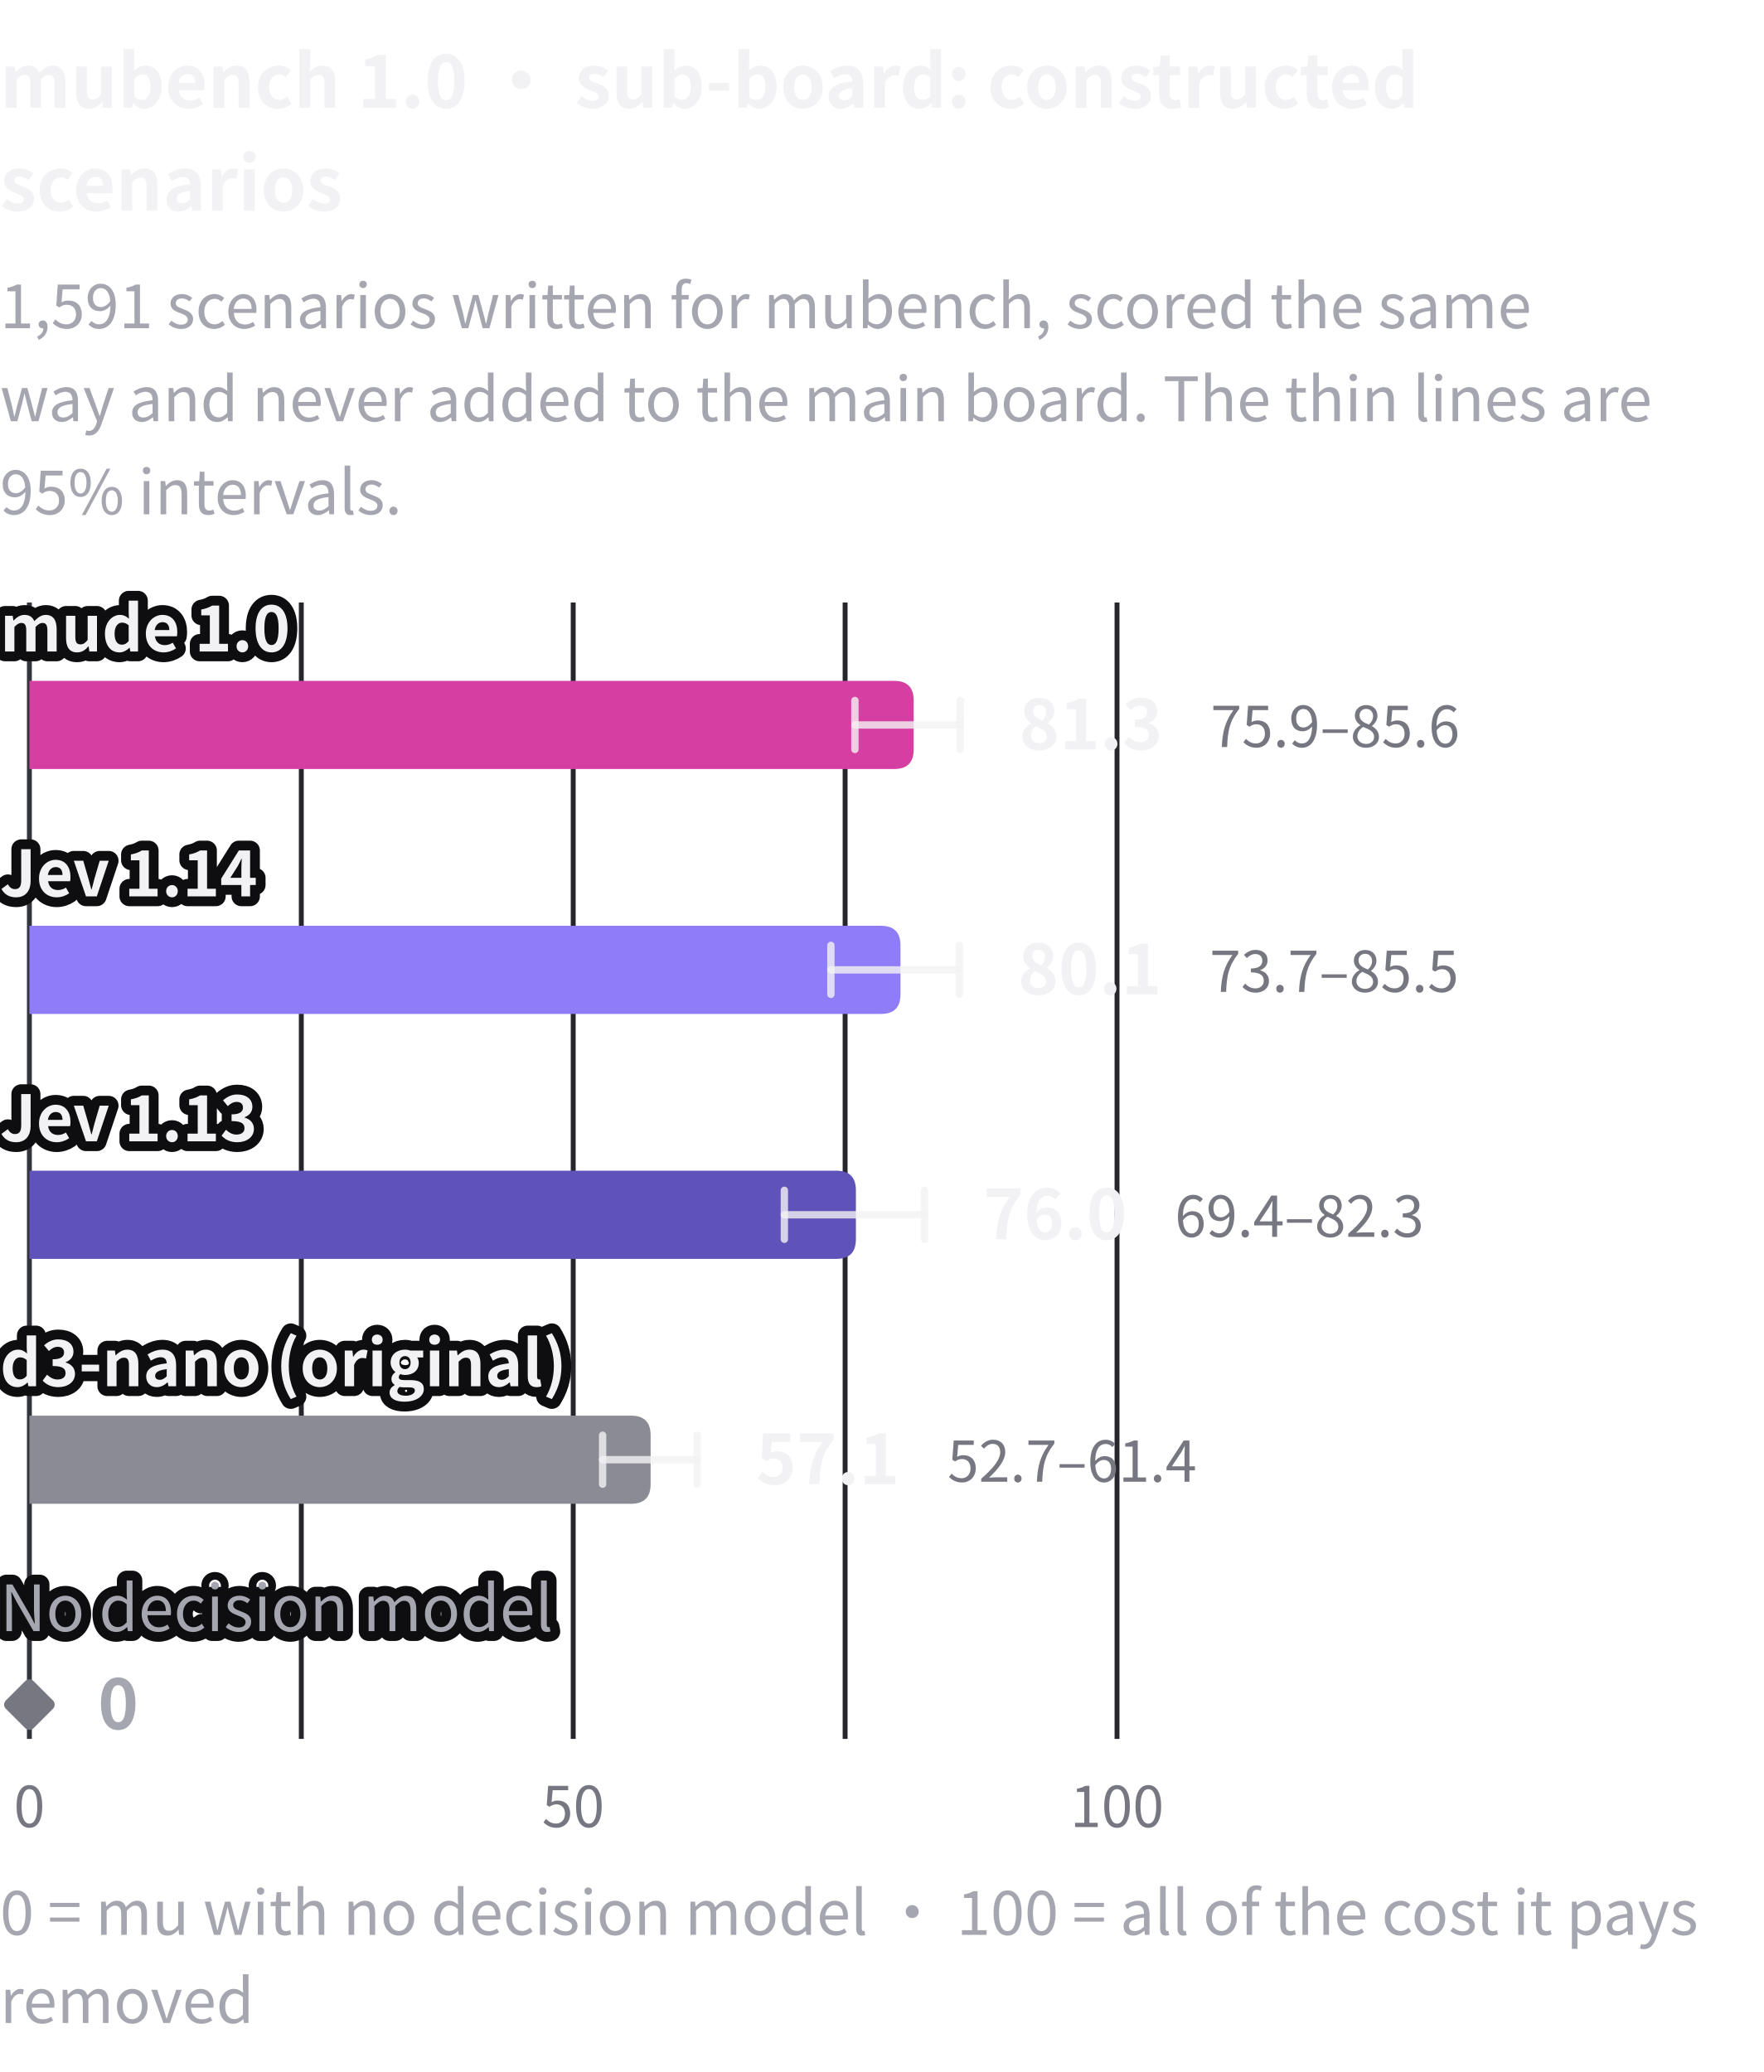
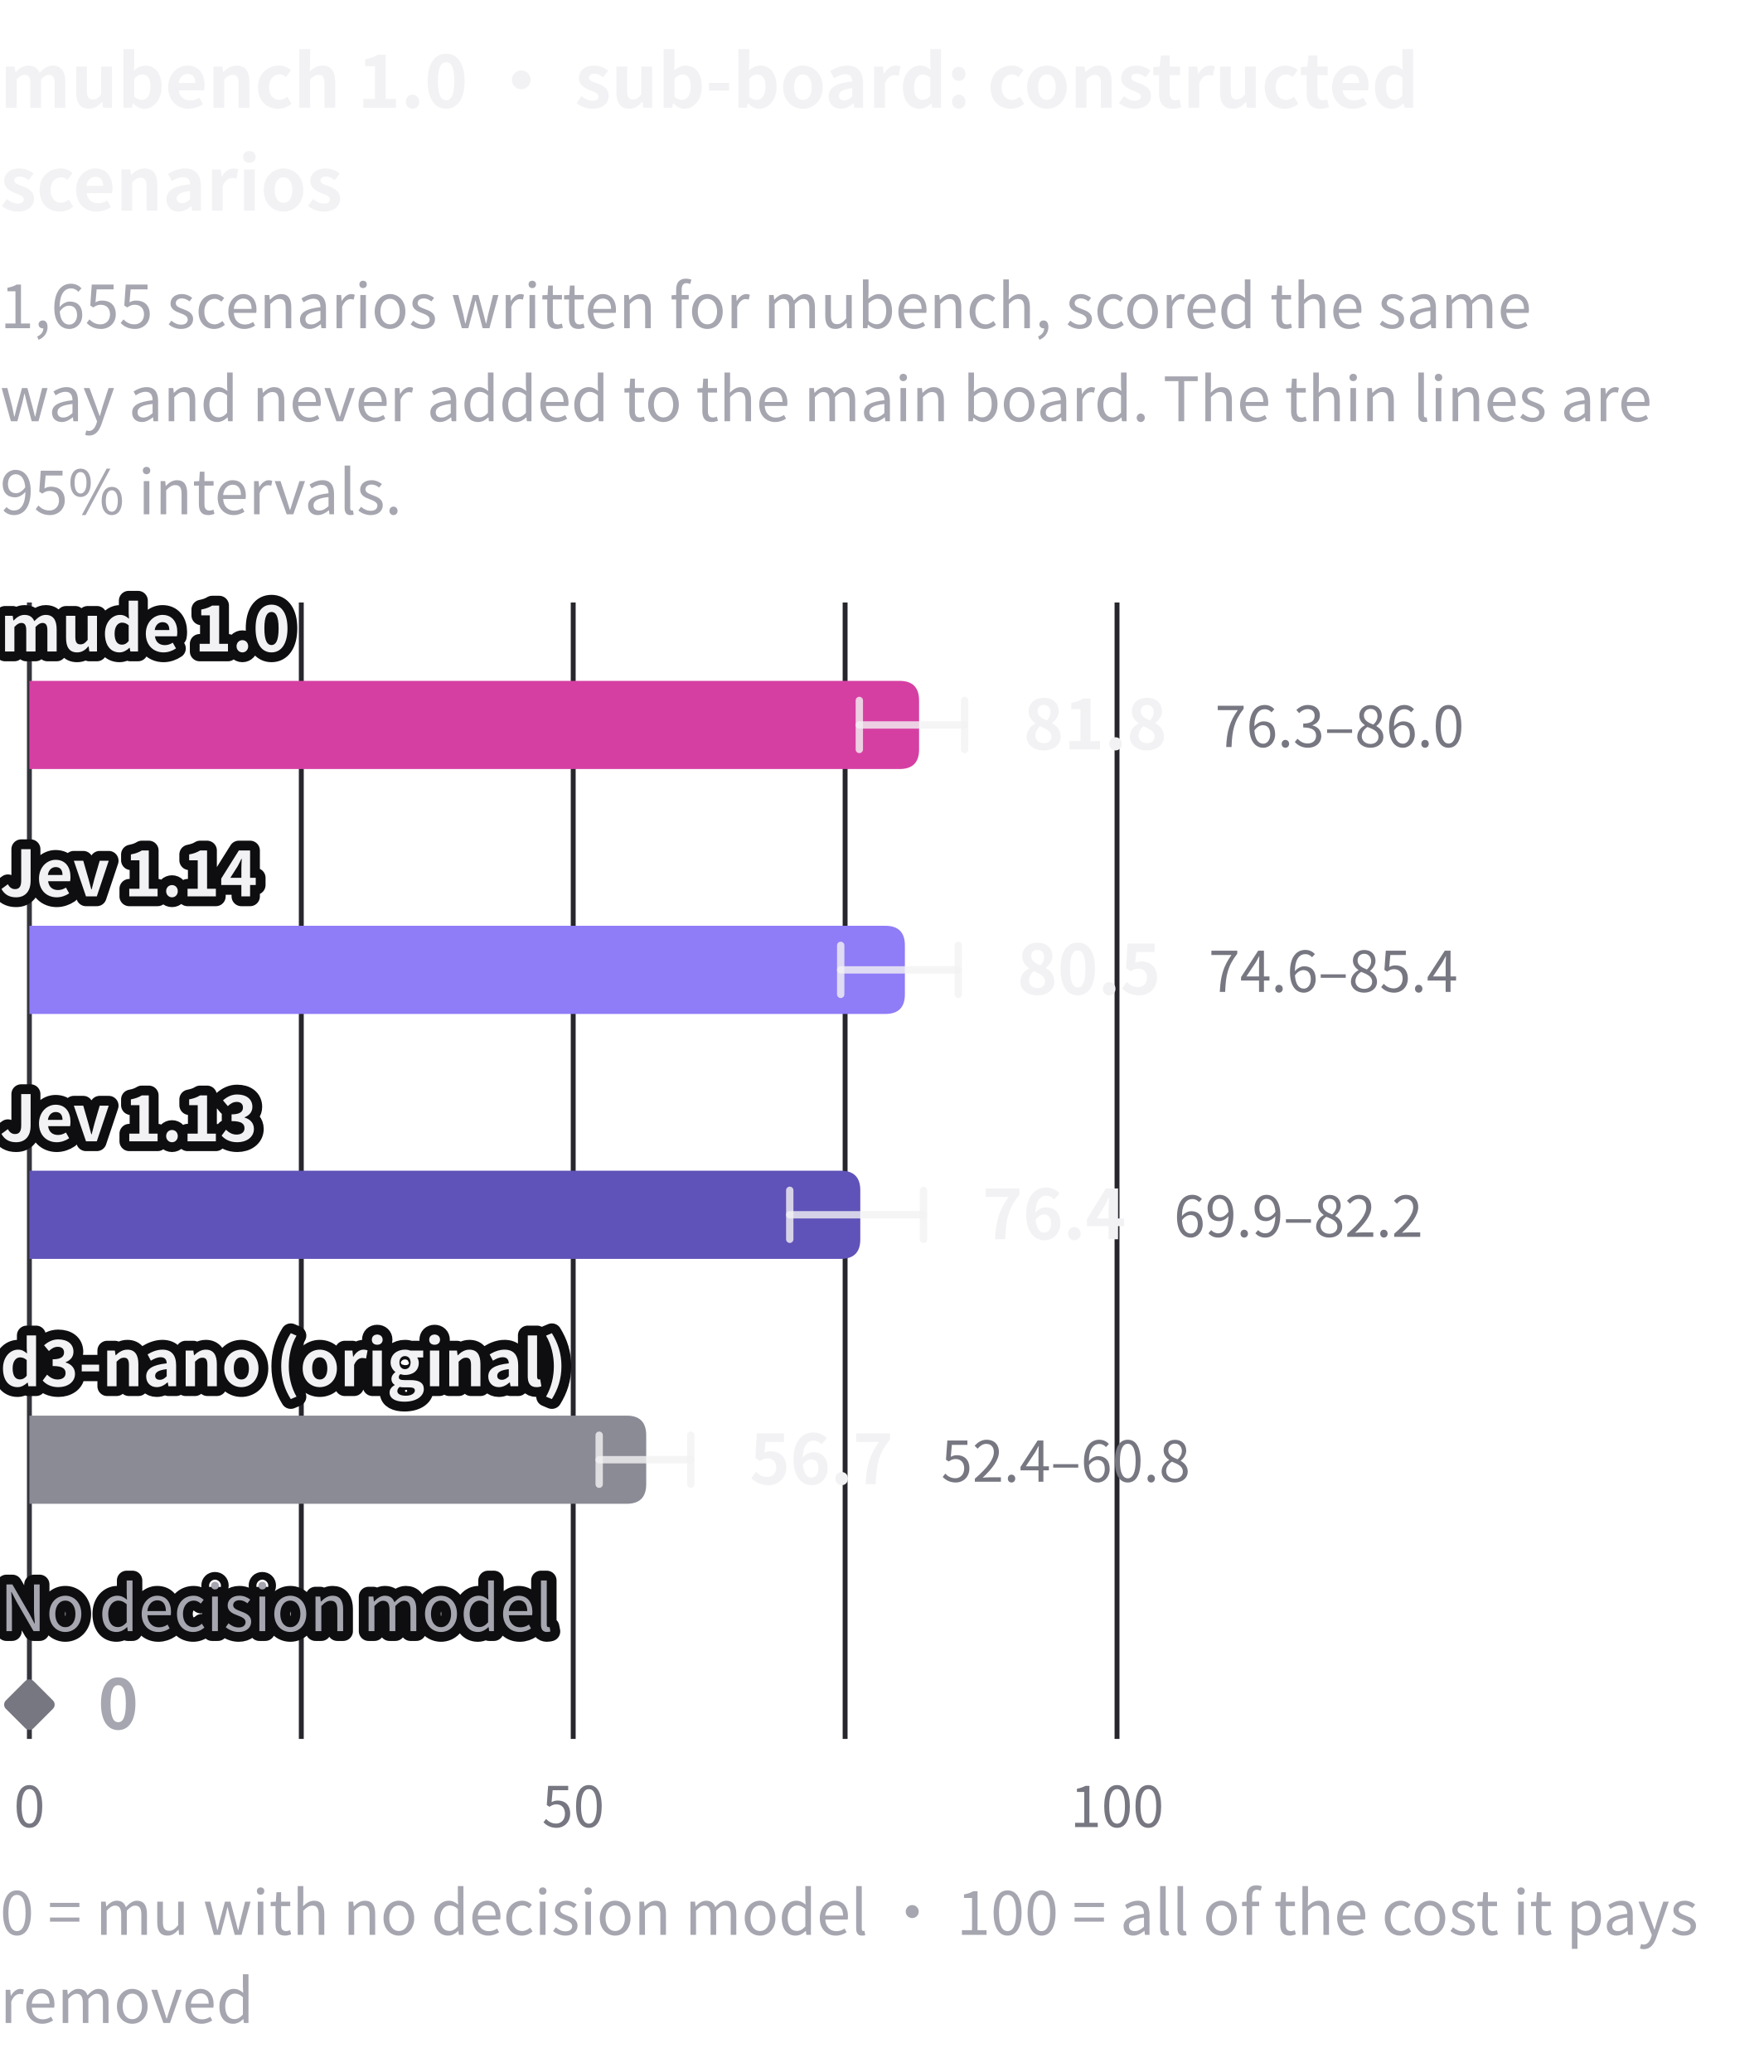
<svg xmlns="http://www.w3.org/2000/svg" width="360" height="423" viewBox="0 0 360 423" role="img" aria-labelledby="t d" font-family="-apple-system, BlinkMacSystemFont, &quot;Segoe UI&quot;, &quot;PingFang SC&quot;, &quot;Hiragino Sans GB&quot;, &quot;Noto Sans CJK SC&quot;, &quot;Noto Sans SC&quot;, &quot;Microsoft YaHei&quot;, &quot;Helvetica Neue&quot;, Arial, sans-serif">
  <text x="0" y="22" font-size="15" font-weight="650" fill="#f2f2f4">mubench 1.0 · sub-board: constructed</text>
  <text x="0" y="43" font-size="15" font-weight="650" fill="#f2f2f4">scenarios</text>
-   <text x="0" y="67" font-size="12.5" fill="#a6a6b0">1,591 scenarios written for mubench, scored the same</text>
+   <text x="0" y="67" font-size="12.5" fill="#a6a6b0">1,655 scenarios written for mubench, scored the same</text>
  <text x="0" y="86" font-size="12.5" fill="#a6a6b0">way and never added to the main board. The thin lines are</text>
  <text x="0" y="105" font-size="12.5" fill="#a6a6b0">95% intervals.</text>
  <line x1="6" y1="123" x2="6" y2="355" stroke="#34343c" stroke-width="1" />
  <line x1="61.5" y1="123" x2="61.5" y2="355" stroke="#26262c" stroke-width="1" />
  <line x1="117" y1="123" x2="117" y2="355" stroke="#26262c" stroke-width="1" />
  <line x1="172.5" y1="123" x2="172.5" y2="355" stroke="#26262c" stroke-width="1" />
  <line x1="228" y1="123" x2="228" y2="355" stroke="#26262c" stroke-width="1" />
  <text x="0" y="133" font-size="13" font-weight="600" stroke="#0e0e10" stroke-width="4" stroke-linejoin="round" paint-order="stroke" fill="#f2f2f4">mude 1.0</text>
-   <path d="M6,139 H182.5 Q186.5,139 186.5,143 V153 Q186.5,157 182.5,157 H6 Z" fill="#d63fa2" />
-   <line x1="174.5" y1="148" x2="196" y2="148" stroke="#f2f2f4" stroke-width="1.5" stroke-linecap="round" opacity="0.8" />
-   <line x1="174.5" y1="143" x2="174.5" y2="153" stroke="#f2f2f4" stroke-width="1.5" stroke-linecap="round" opacity="0.8" />
-   <line x1="196" y1="143" x2="196" y2="153" stroke="#f2f2f4" stroke-width="1.5" stroke-linecap="round" opacity="0.8" />
-   <text x="208" y="153" font-size="14" font-weight="650" style="font-variant-numeric: tabular-nums" fill="#f2f2f4">81.3</text>
-   <text x="247.1" y="152.5" font-size="11.5" style="font-variant-numeric: tabular-nums" fill="#777782">75.9–85.6</text>
+   <path d="M6,139 H183.6 Q187.6,139 187.6,143 V153 Q187.6,157 183.6,157 H6 Z" fill="#d63fa2" />
+   <line x1="175.4" y1="148" x2="196.9" y2="148" stroke="#f2f2f4" stroke-width="1.5" stroke-linecap="round" opacity="0.8" />
+   <line x1="175.4" y1="143" x2="175.4" y2="153" stroke="#f2f2f4" stroke-width="1.5" stroke-linecap="round" opacity="0.8" />
+   <line x1="196.9" y1="143" x2="196.9" y2="153" stroke="#f2f2f4" stroke-width="1.5" stroke-linecap="round" opacity="0.8" />
+   <text x="208.9" y="153" font-size="14" font-weight="650" style="font-variant-numeric: tabular-nums" fill="#f2f2f4">81.8</text>
+   <text x="248" y="152.5" font-size="11.5" style="font-variant-numeric: tabular-nums" fill="#777782">76.3–86.0</text>
  <text x="0" y="183" font-size="13" font-weight="600" stroke="#0e0e10" stroke-width="4" stroke-linejoin="round" paint-order="stroke" fill="#f2f2f4">Jev 1.14</text>
-   <path d="M6,189 H179.8 Q183.8,189 183.8,193 V203 Q183.8,207 179.8,207 H6 Z" fill="#8f7cf7" />
-   <line x1="169.6" y1="198" x2="195.8" y2="198" stroke="#f2f2f4" stroke-width="1.5" stroke-linecap="round" opacity="0.8" />
-   <line x1="169.6" y1="193" x2="169.6" y2="203" stroke="#f2f2f4" stroke-width="1.5" stroke-linecap="round" opacity="0.8" />
-   <line x1="195.8" y1="193" x2="195.8" y2="203" stroke="#f2f2f4" stroke-width="1.5" stroke-linecap="round" opacity="0.8" />
-   <text x="207.8" y="203" font-size="14" font-weight="650" style="font-variant-numeric: tabular-nums" fill="#f2f2f4">80.1</text>
-   <text x="246.9" y="202.5" font-size="11.5" style="font-variant-numeric: tabular-nums" fill="#777782">73.7–85.5</text>
+   <path d="M6,189 H180.7 Q184.7,189 184.7,193 V203 Q184.7,207 180.7,207 H6 Z" fill="#8f7cf7" />
+   <line x1="171.6" y1="198" x2="195.6" y2="198" stroke="#f2f2f4" stroke-width="1.5" stroke-linecap="round" opacity="0.8" />
+   <line x1="171.6" y1="193" x2="171.6" y2="203" stroke="#f2f2f4" stroke-width="1.5" stroke-linecap="round" opacity="0.8" />
+   <line x1="195.6" y1="193" x2="195.6" y2="203" stroke="#f2f2f4" stroke-width="1.5" stroke-linecap="round" opacity="0.8" />
+   <text x="207.6" y="203" font-size="14" font-weight="650" style="font-variant-numeric: tabular-nums" fill="#f2f2f4">80.5</text>
+   <text x="246.7" y="202.5" font-size="11.5" style="font-variant-numeric: tabular-nums" fill="#777782">74.6–85.4</text>
  <text x="0" y="233" font-size="13" font-weight="600" stroke="#0e0e10" stroke-width="4" stroke-linejoin="round" paint-order="stroke" fill="#f2f2f4">Jev 1.13</text>
-   <path d="M6,239 H170.7 Q174.7,239 174.7,243 V253 Q174.7,257 170.7,257 H6 Z" fill="#5f52b8" />
-   <line x1="160.1" y1="248" x2="188.7" y2="248" stroke="#f2f2f4" stroke-width="1.5" stroke-linecap="round" opacity="0.8" />
-   <line x1="160.1" y1="243" x2="160.1" y2="253" stroke="#f2f2f4" stroke-width="1.5" stroke-linecap="round" opacity="0.8" />
-   <line x1="188.7" y1="243" x2="188.7" y2="253" stroke="#f2f2f4" stroke-width="1.5" stroke-linecap="round" opacity="0.8" />
-   <text x="200.7" y="253" font-size="14" font-weight="650" style="font-variant-numeric: tabular-nums" fill="#f2f2f4">76.0</text>
-   <text x="239.8" y="252.5" font-size="11.5" style="font-variant-numeric: tabular-nums" fill="#777782">69.4–82.3</text>
+   <path d="M6,239 H171.6 Q175.6,239 175.6,243 V253 Q175.6,257 171.6,257 H6 Z" fill="#5f52b8" />
+   <line x1="161.2" y1="248" x2="188.5" y2="248" stroke="#f2f2f4" stroke-width="1.5" stroke-linecap="round" opacity="0.8" />
+   <line x1="161.2" y1="243" x2="161.2" y2="253" stroke="#f2f2f4" stroke-width="1.5" stroke-linecap="round" opacity="0.8" />
+   <line x1="188.5" y1="243" x2="188.5" y2="253" stroke="#f2f2f4" stroke-width="1.5" stroke-linecap="round" opacity="0.8" />
+   <text x="200.5" y="253" font-size="14" font-weight="650" style="font-variant-numeric: tabular-nums" fill="#f2f2f4">76.4</text>
+   <text x="239.6" y="252.5" font-size="11.5" style="font-variant-numeric: tabular-nums" fill="#777782">69.9–82.2</text>
  <text x="0" y="283" font-size="13" font-weight="600" stroke="#0e0e10" stroke-width="4" stroke-linejoin="round" paint-order="stroke" fill="#f2f2f4">d3-nano (original)</text>
-   <path d="M6,289 H128.8 Q132.8,289 132.8,293 V303 Q132.8,307 128.8,307 H6 Z" fill="#8b8b96" />
-   <line x1="123" y1="298" x2="142.3" y2="298" stroke="#f2f2f4" stroke-width="1.5" stroke-linecap="round" opacity="0.8" />
-   <line x1="123" y1="293" x2="123" y2="303" stroke="#f2f2f4" stroke-width="1.5" stroke-linecap="round" opacity="0.8" />
-   <line x1="142.3" y1="293" x2="142.3" y2="303" stroke="#f2f2f4" stroke-width="1.5" stroke-linecap="round" opacity="0.8" />
-   <text x="154.3" y="303" font-size="14" font-weight="650" style="font-variant-numeric: tabular-nums" fill="#f2f2f4">57.1</text>
-   <text x="193.4" y="302.5" font-size="11.5" style="font-variant-numeric: tabular-nums" fill="#777782">52.7–61.4</text>
+   <path d="M6,289 H127.9 Q131.9,289 131.9,293 V303 Q131.9,307 127.9,307 H6 Z" fill="#8b8b96" />
+   <line x1="122.3" y1="298" x2="141" y2="298" stroke="#f2f2f4" stroke-width="1.5" stroke-linecap="round" opacity="0.8" />
+   <line x1="122.3" y1="293" x2="122.3" y2="303" stroke="#f2f2f4" stroke-width="1.5" stroke-linecap="round" opacity="0.8" />
+   <line x1="141" y1="293" x2="141" y2="303" stroke="#f2f2f4" stroke-width="1.5" stroke-linecap="round" opacity="0.8" />
+   <text x="153" y="303" font-size="14" font-weight="650" style="font-variant-numeric: tabular-nums" fill="#f2f2f4">56.7</text>
+   <text x="192.1" y="302.5" font-size="11.5" style="font-variant-numeric: tabular-nums" fill="#777782">52.4–60.8</text>
  <text x="0" y="333" font-size="13" font-weight="500" stroke="#0e0e10" stroke-width="4" stroke-linejoin="round" paint-order="stroke" fill="#a6a6b0">No decision model</text>
  <rect x="2" y="344" width="8" height="8" rx="1.2" fill="#777782" transform="rotate(45 6 348)" />
  <text x="20" y="353" font-size="14" font-weight="650" style="font-variant-numeric: tabular-nums" fill="#a6a6b0">0</text>
  <text x="6" y="373" font-size="11.5" text-anchor="middle" style="font-variant-numeric: tabular-nums" fill="#777782">0</text>
  <text x="117" y="373" font-size="11.5" text-anchor="middle" style="font-variant-numeric: tabular-nums" fill="#777782">50</text>
  <text x="228" y="373" font-size="11.5" text-anchor="middle" style="font-variant-numeric: tabular-nums" fill="#777782">100</text>
  <text x="0" y="395" font-size="12.5" fill="#a6a6b0">0 = mu with no decision model · 100 = all of the cost it pays</text>
  <text x="0" y="413" font-size="12.5" fill="#a6a6b0">removed</text>
</svg>
